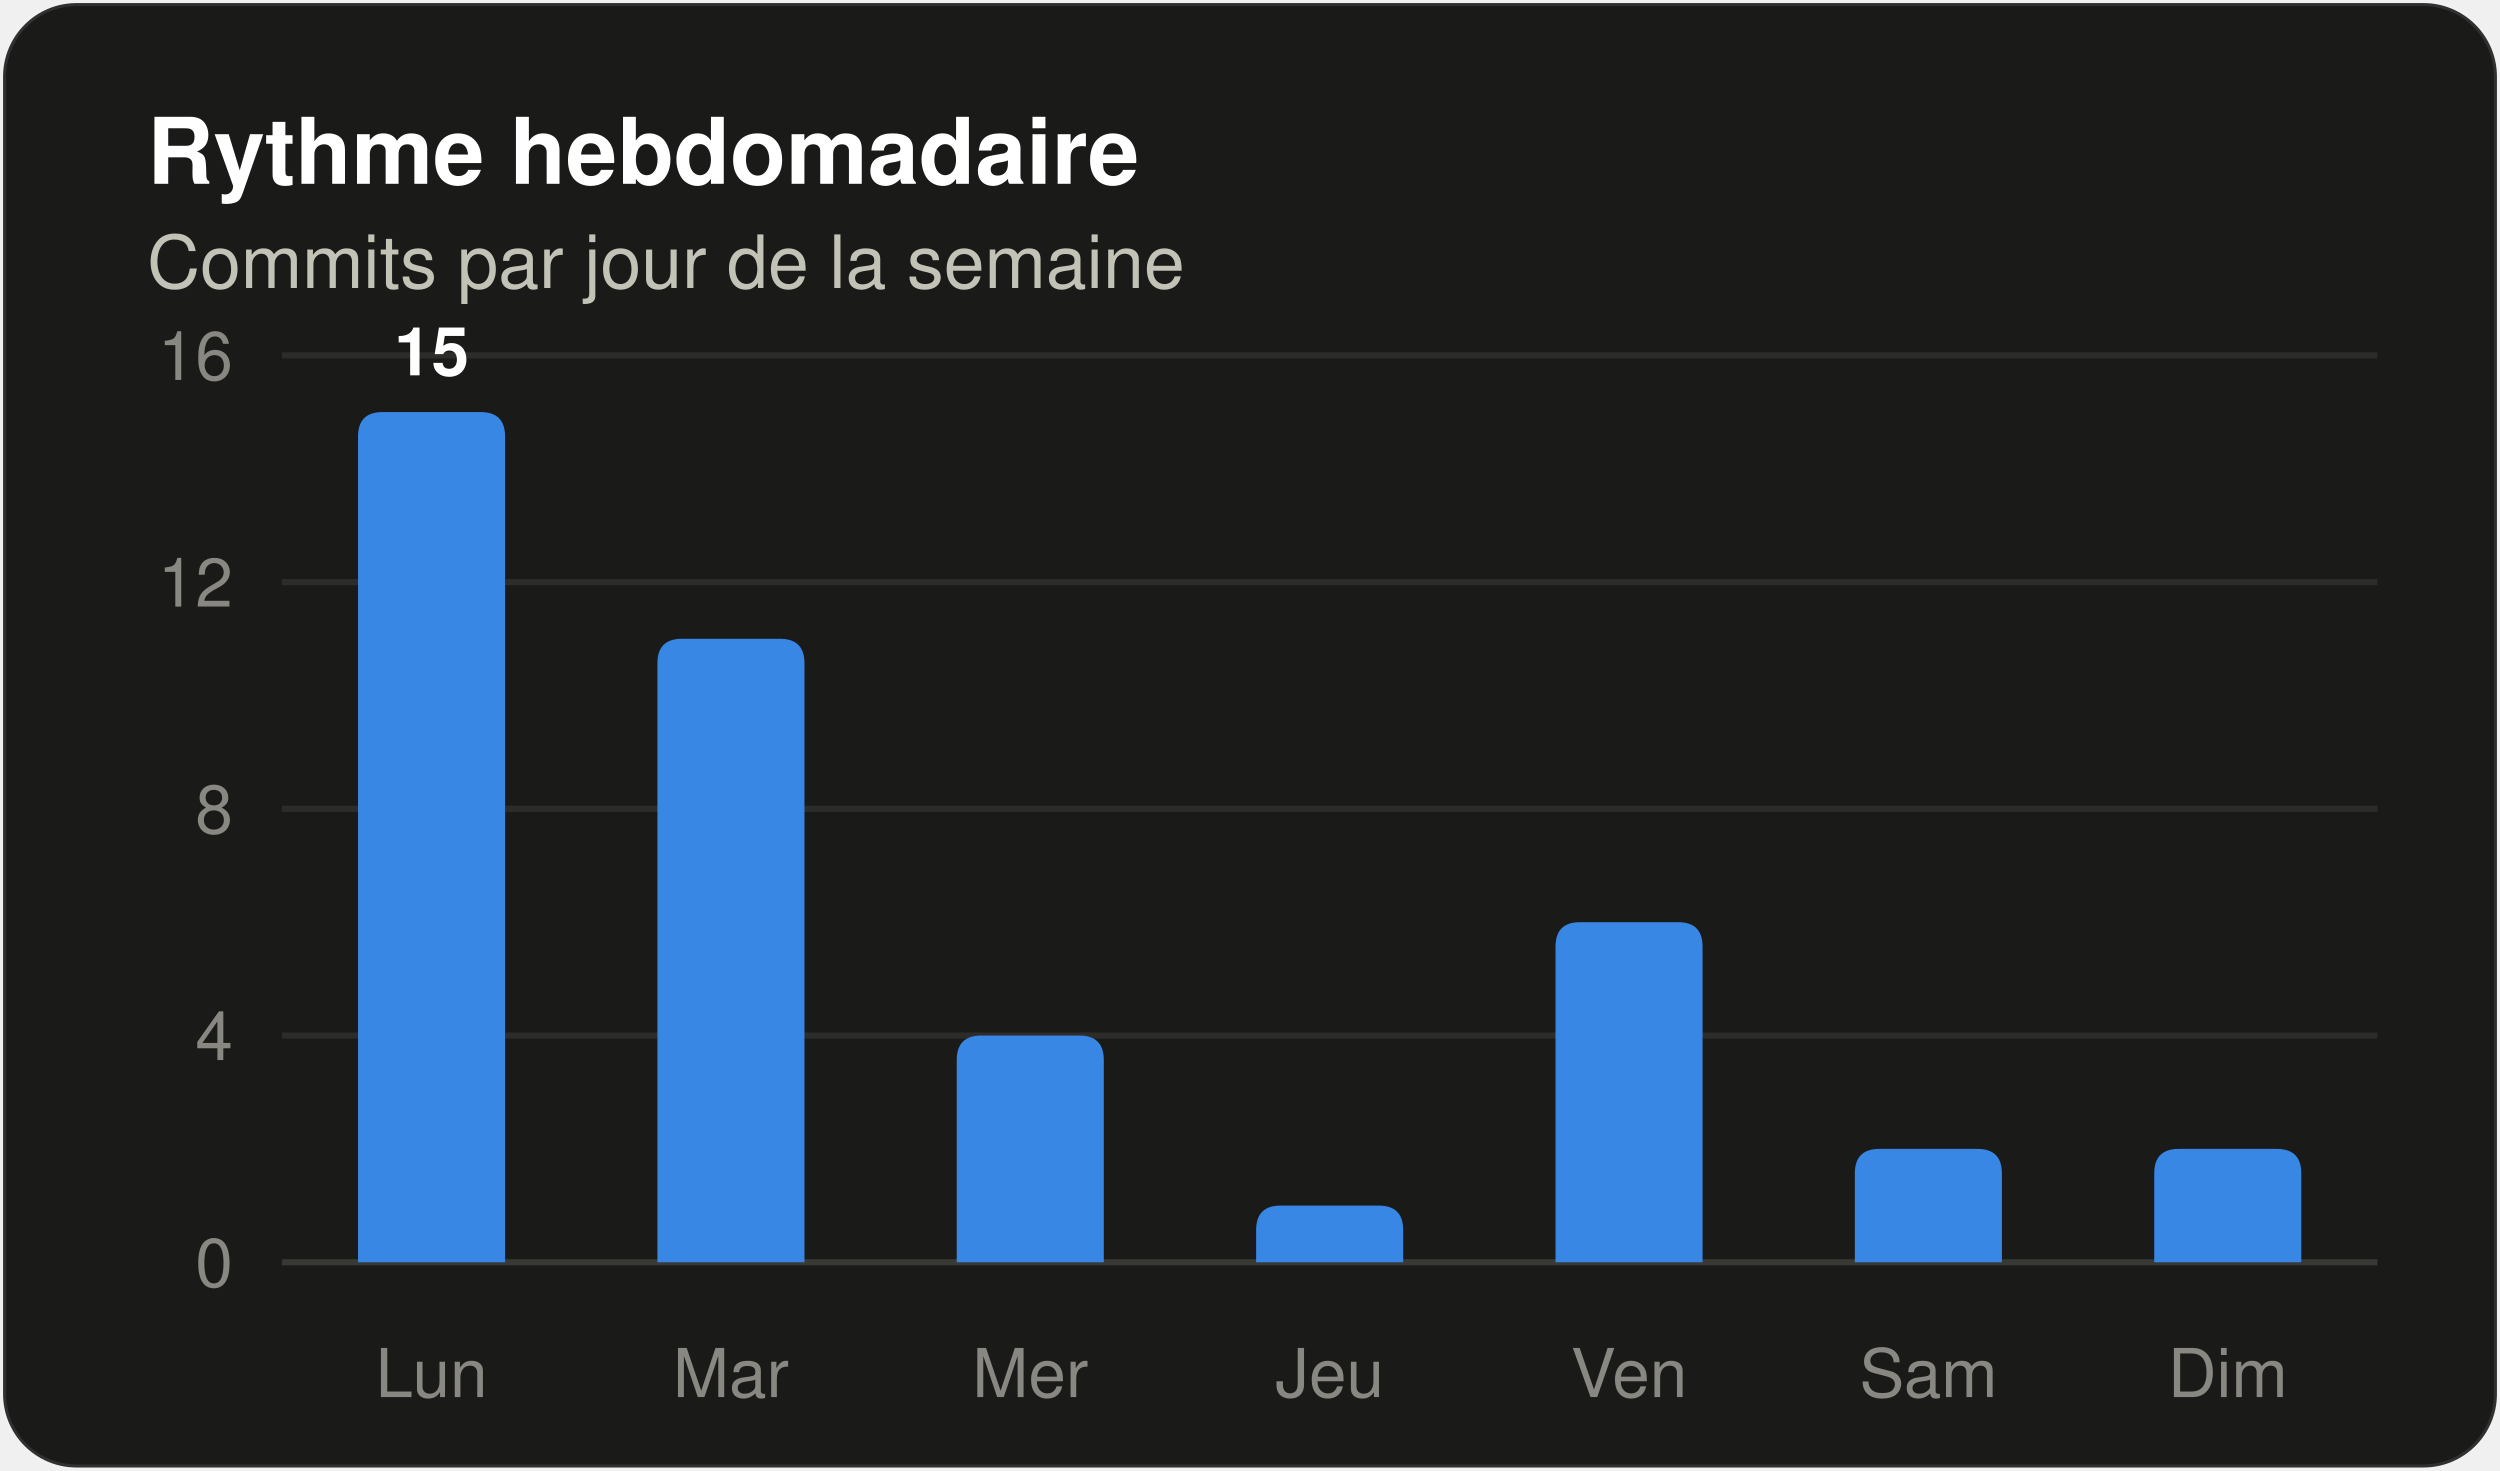
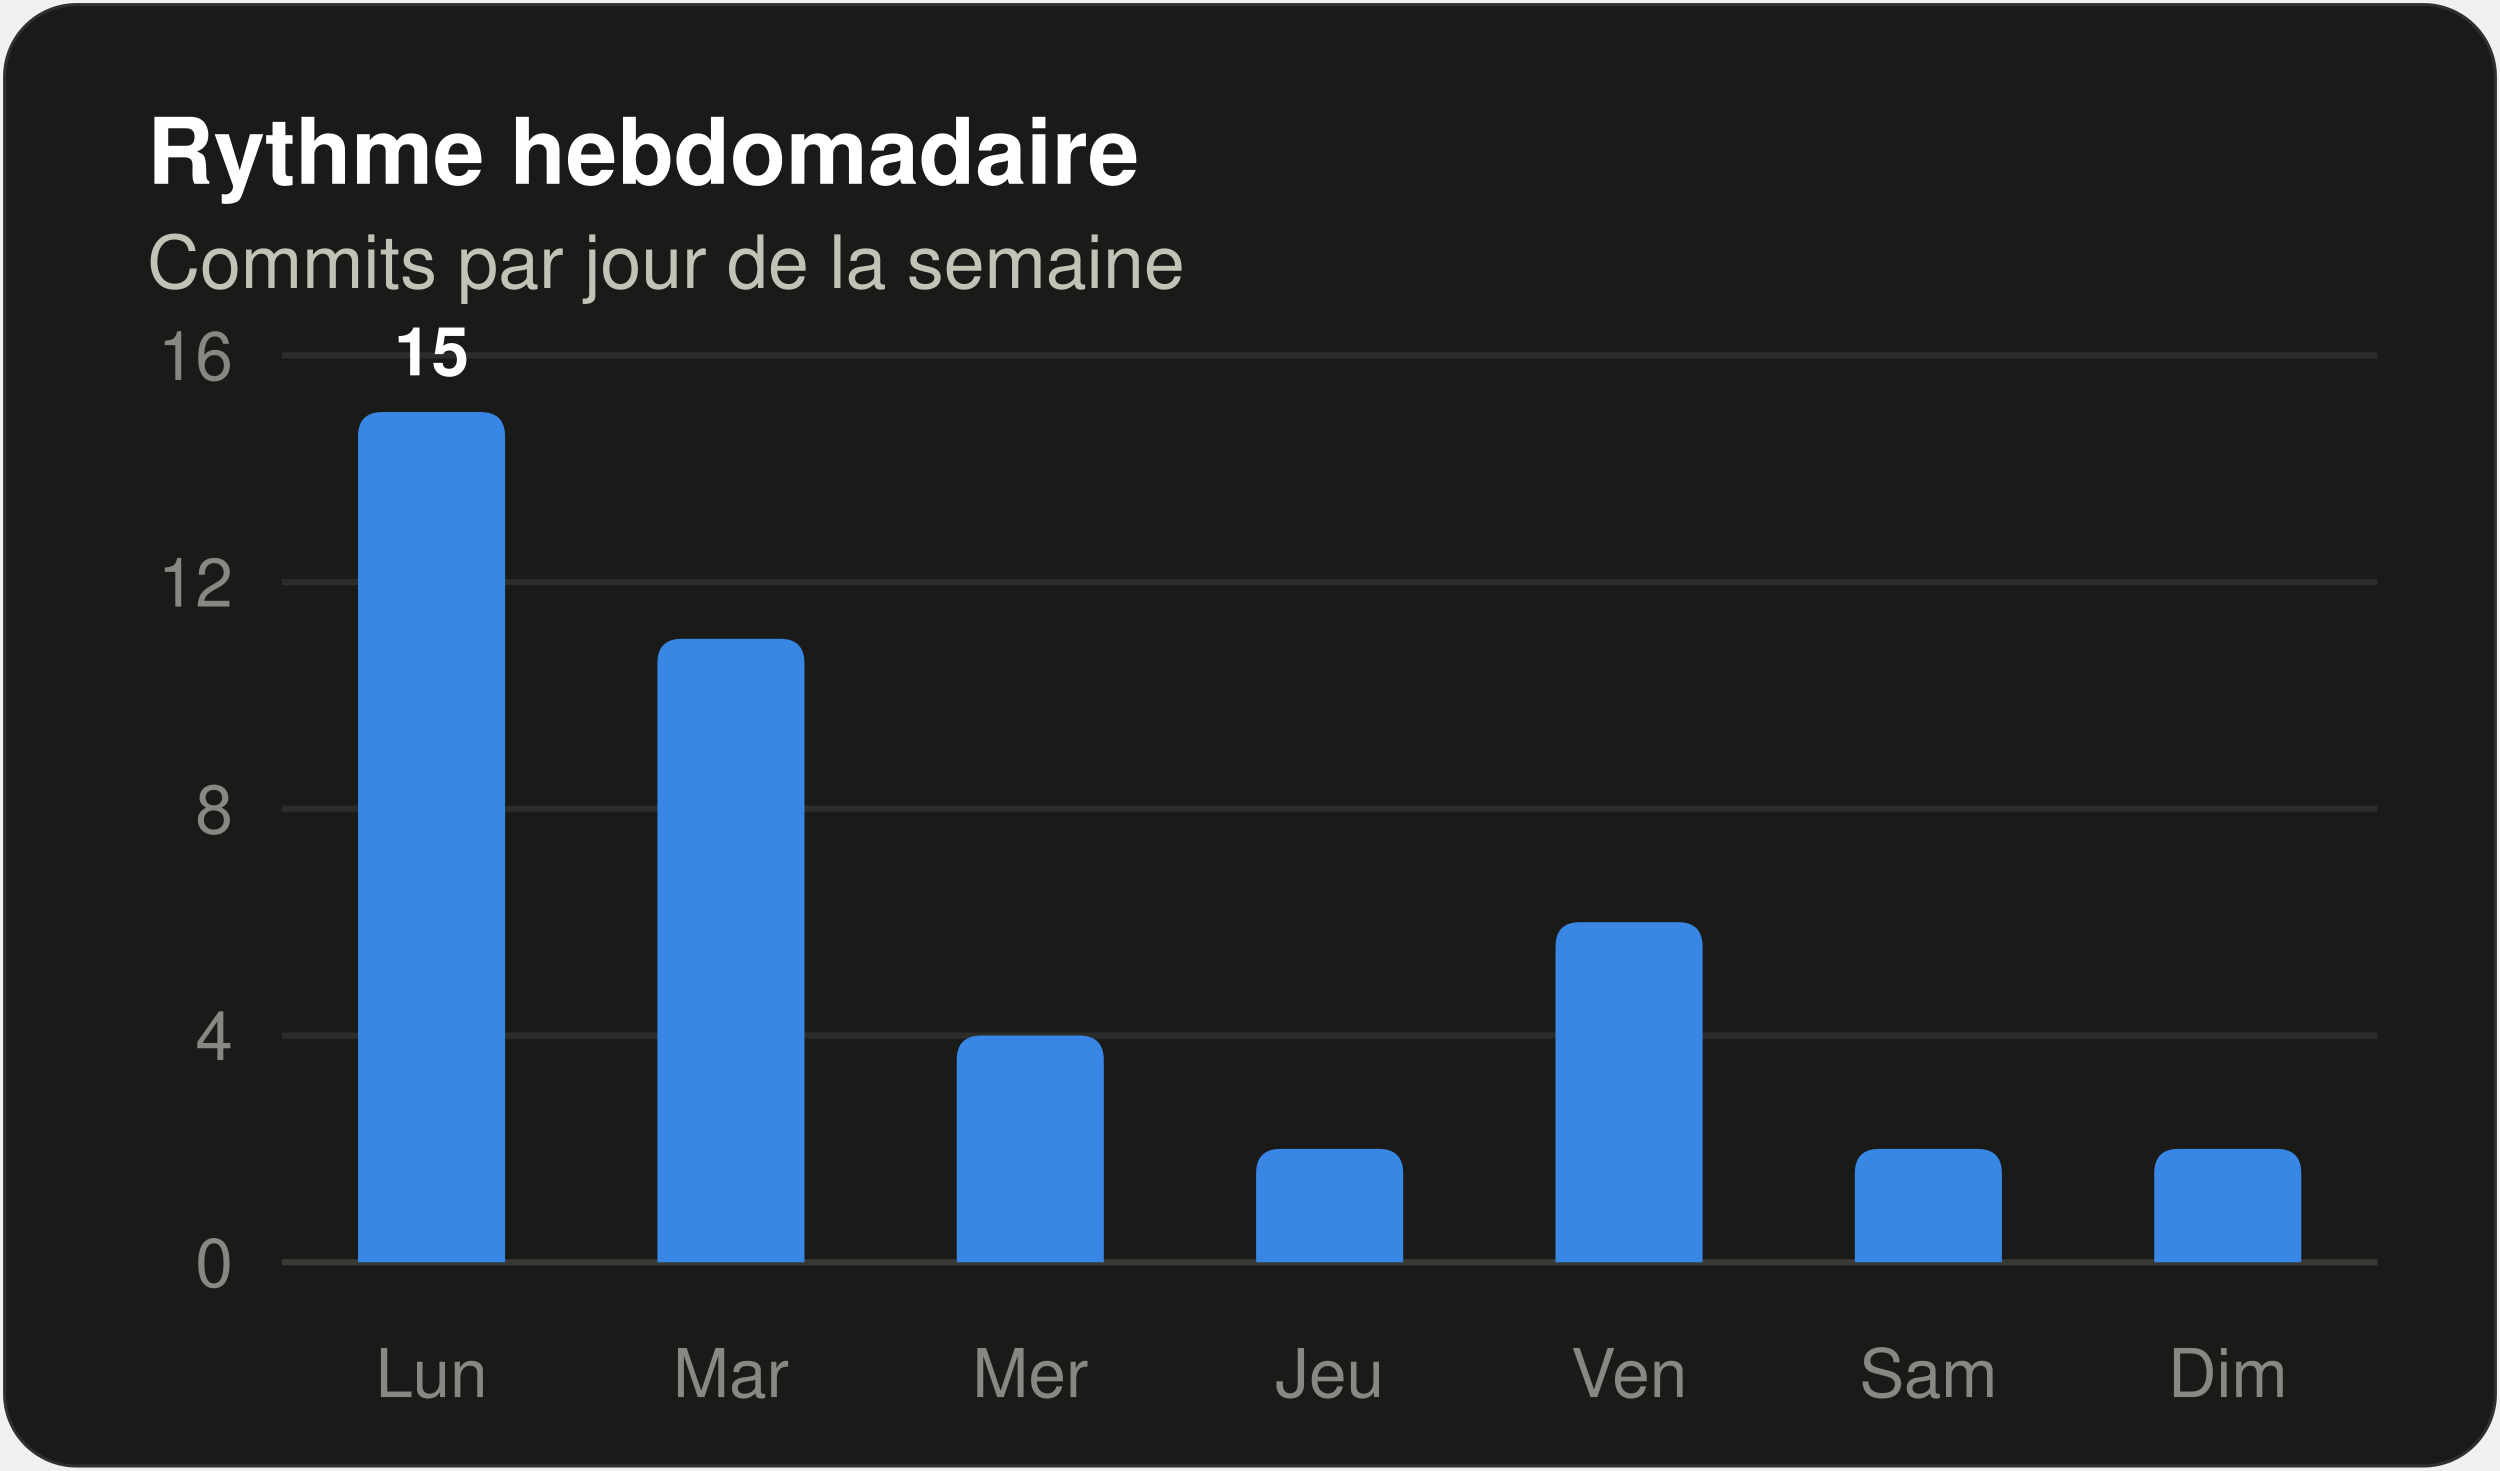
<svg xmlns="http://www.w3.org/2000/svg" width="408" height="240" viewBox="0 0 408 240" role="img" aria-label="Histogramme des commits par jour de la semaine" font-family="system-ui, 'Segoe UI', Ubuntu, Helvetica, Arial, sans-serif">
  <rect x="0.5" y="0.5" width="407" height="239" rx="12" fill="#1a1a19" stroke="rgba(255,255,255,0.10)" />
  <text x="24" y="30" font-size="15" fill="#ffffff" font-weight="600">Rythme hebdomadaire</text>
  <text x="24" y="47" font-size="12" fill="#c3c2b7">Commits par jour de la semaine</text>
  <line x1="46" y1="206.0" x2="388" y2="206.0" stroke="#383835" stroke-width="1" />
  <text x="38" y="210" font-size="11" fill="#898781" text-anchor="end" font-variant-numeric="tabular-nums">0</text>
  <line x1="46" y1="169.0" x2="388" y2="169.0" stroke="#2c2c2a" stroke-width="1" />
  <text x="38" y="173" font-size="11" fill="#898781" text-anchor="end" font-variant-numeric="tabular-nums">4</text>
  <line x1="46" y1="132.0" x2="388" y2="132.0" stroke="#2c2c2a" stroke-width="1" />
  <text x="38" y="136" font-size="11" fill="#898781" text-anchor="end" font-variant-numeric="tabular-nums">8</text>
  <line x1="46" y1="95.0" x2="388" y2="95.0" stroke="#2c2c2a" stroke-width="1" />
  <text x="38" y="99" font-size="11" fill="#898781" text-anchor="end" font-variant-numeric="tabular-nums">12</text>
  <line x1="46" y1="58.0" x2="388" y2="58.0" stroke="#2c2c2a" stroke-width="1" />
  <text x="38" y="62" font-size="11" fill="#898781" text-anchor="end" font-variant-numeric="tabular-nums">16</text>
  <path d="M 58.43 206.00 V 71.25 Q 58.43 67.25 62.43 67.25 H 78.43 Q 82.43 67.25 82.43 71.25 V 206.00 Z" fill="#3987e5" />
  <text x="70.429" y="61.25" font-size="11" fill="#ffffff" font-weight="600" text-anchor="middle">15</text>
  <text x="70.429" y="228" font-size="11" fill="#898781" text-anchor="middle">Lun</text>
  <path d="M 107.29 206.00 V 108.25 Q 107.29 104.25 111.29 104.25 H 127.29 Q 131.29 104.25 131.29 108.25 V 206.00 Z" fill="#3987e5" />
  <text x="119.286" y="228" font-size="11" fill="#898781" text-anchor="middle">Mar</text>
  <path d="M 156.14 206.00 V 173.00 Q 156.14 169.00 160.14 169.00 H 176.14 Q 180.14 169.00 180.14 173.00 V 206.00 Z" fill="#3987e5" />
  <text x="168.143" y="228" font-size="11" fill="#898781" text-anchor="middle">Mer</text>
-   <path d="M 205.00 206.00 V 200.75 Q 205.00 196.75 209.00 196.75 H 225.00 Q 229.00 196.75 229.00 200.75 V 206.00 Z" fill="#3987e5" />
+   <path d="M 205.00 206.00 V 191.50 Q 205.00 187.50 209.00 187.50 H 225.00 Q 229.00 187.50 229.00 191.50 V 206.00 Z" fill="#3987e5" />
  <text x="217" y="228" font-size="11" fill="#898781" text-anchor="middle">Jeu</text>
  <path d="M 253.86 206.00 V 154.50 Q 253.86 150.50 257.86 150.50 H 273.86 Q 277.86 150.50 277.86 154.50 V 206.00 Z" fill="#3987e5" />
  <text x="265.857" y="228" font-size="11" fill="#898781" text-anchor="middle">Ven</text>
  <path d="M 302.71 206.00 V 191.50 Q 302.71 187.50 306.71 187.50 H 322.71 Q 326.71 187.50 326.71 191.50 V 206.00 Z" fill="#3987e5" />
  <text x="314.714" y="228" font-size="11" fill="#898781" text-anchor="middle">Sam</text>
  <path d="M 351.57 206.00 V 191.50 Q 351.57 187.50 355.57 187.50 H 371.57 Q 375.57 187.50 375.57 191.50 V 206.00 Z" fill="#3987e5" />
  <text x="363.571" y="228" font-size="11" fill="#898781" text-anchor="middle">Dim</text>
</svg>
